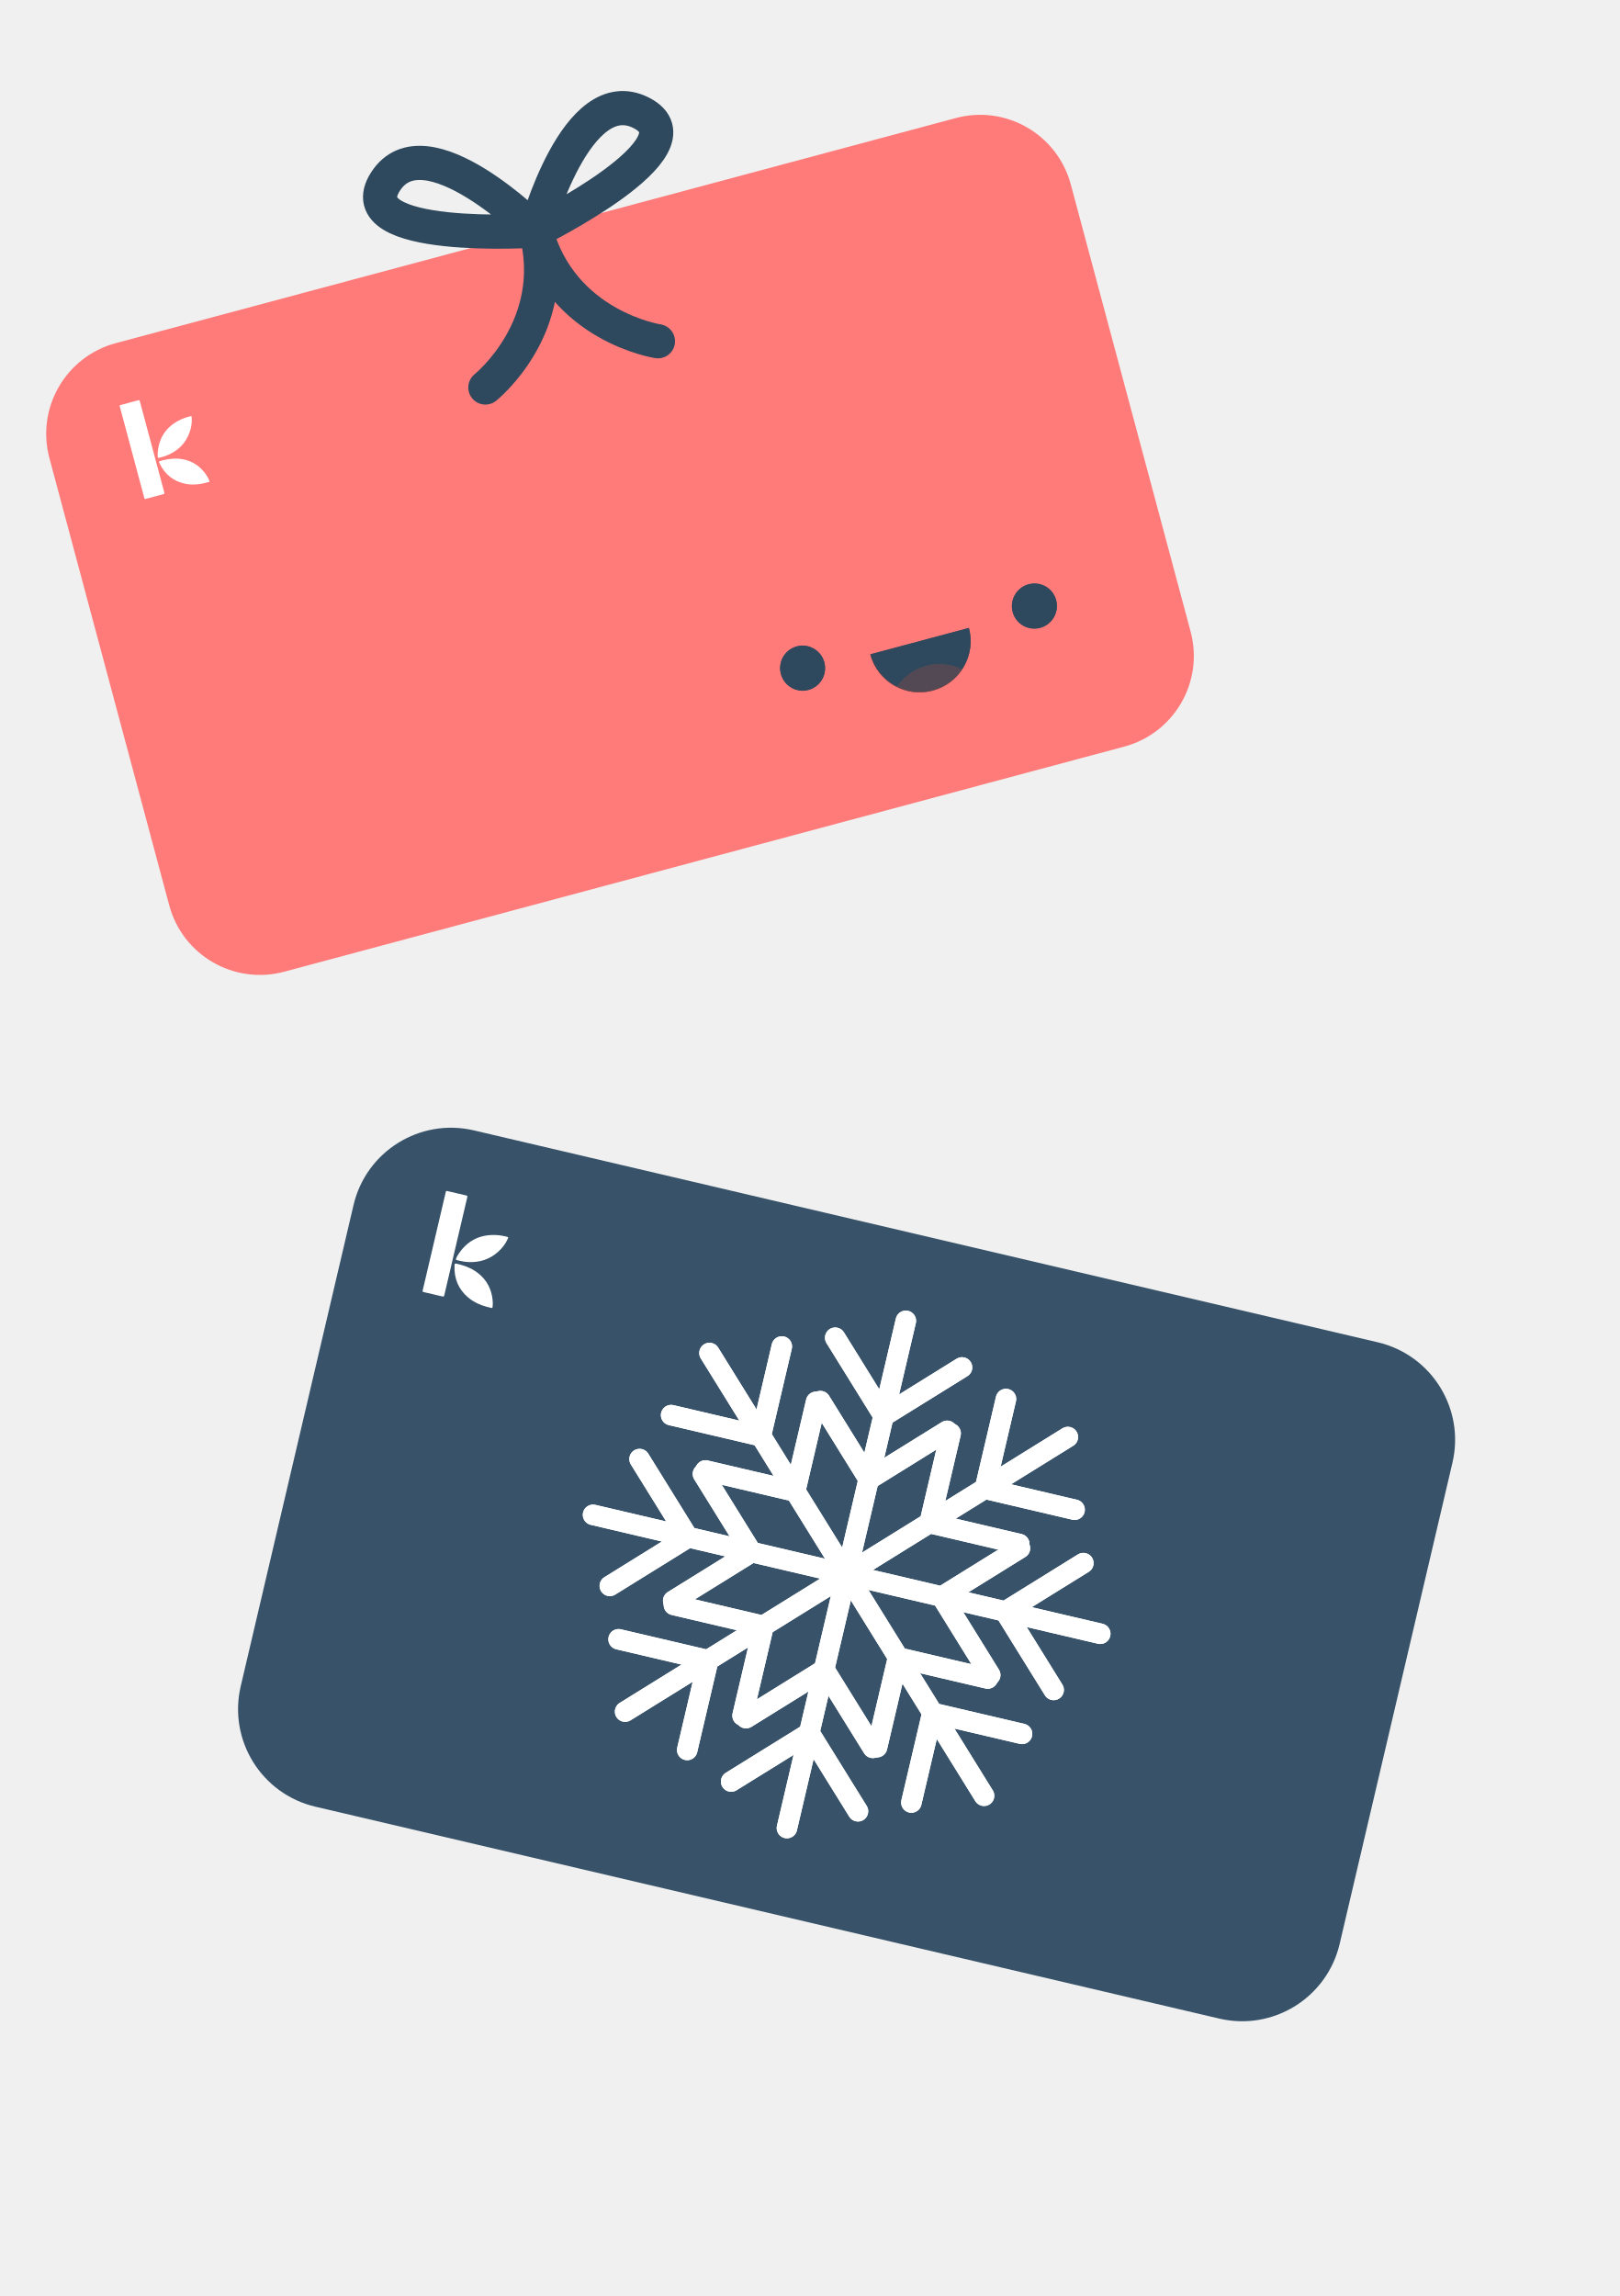
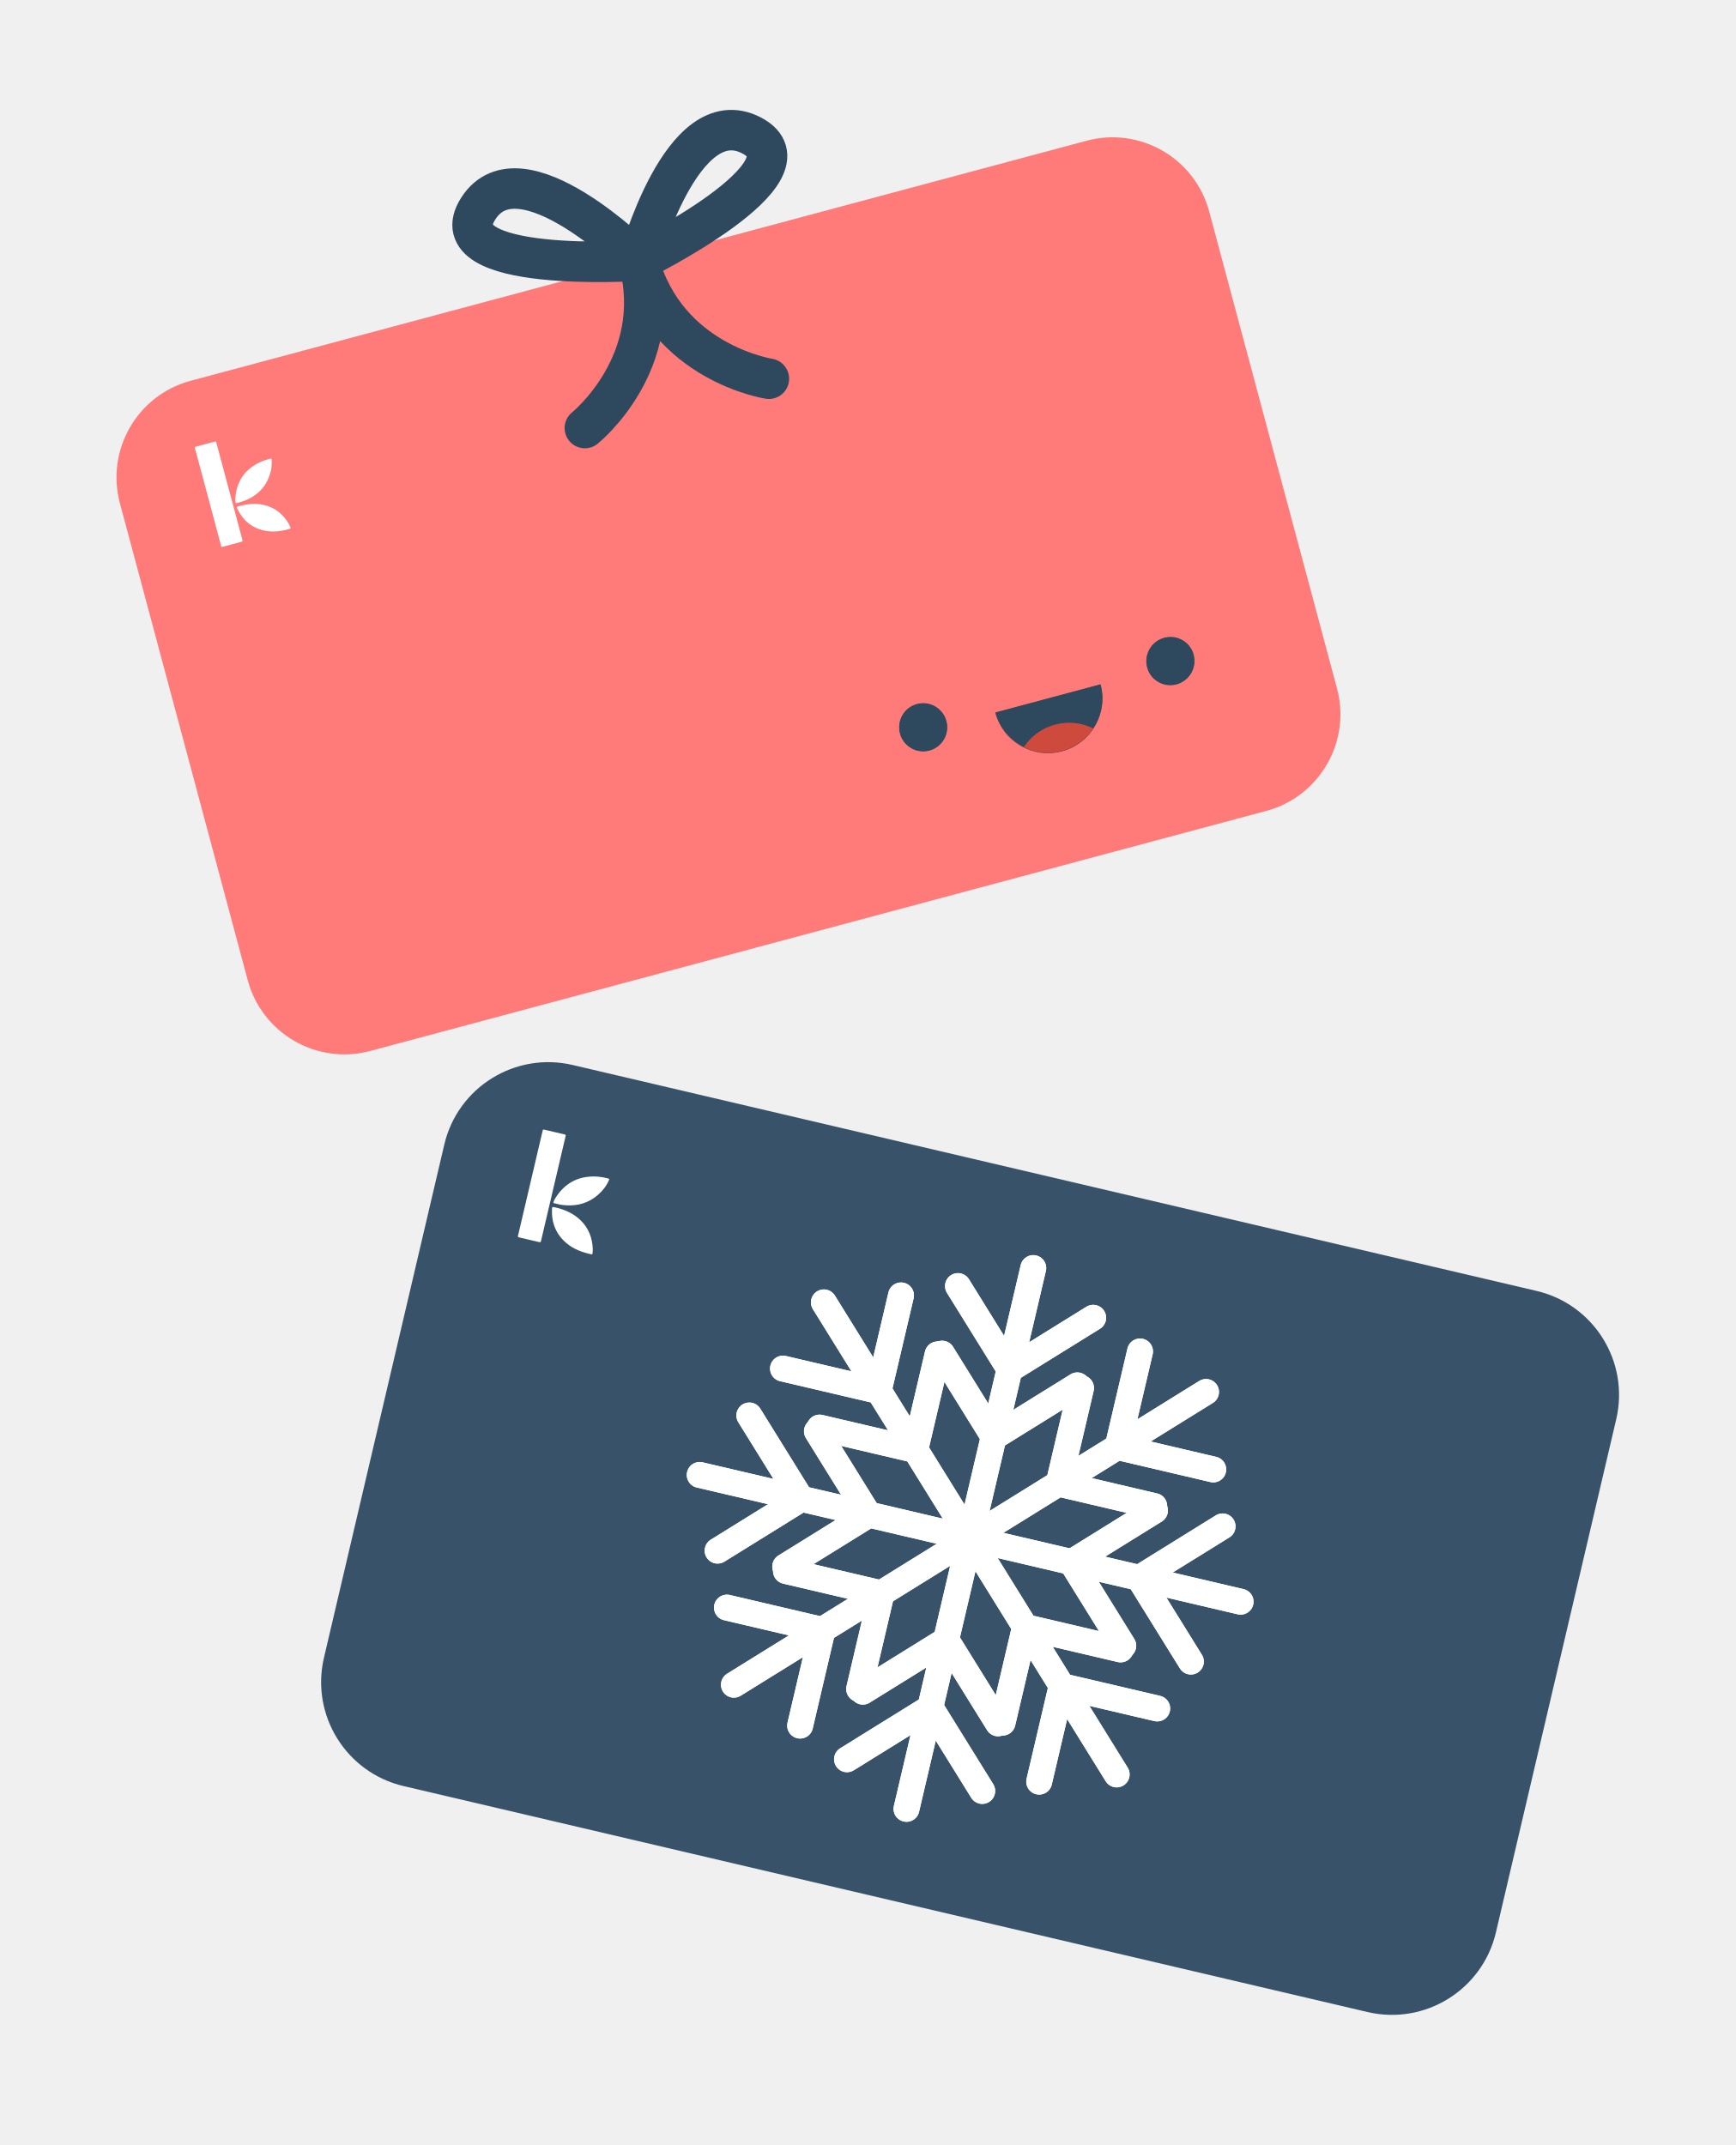
- <svg xmlns="http://www.w3.org/2000/svg" fill="none" viewBox="0 0 237 336">
-   <defs />
-   <path d="M164.531 109.26L41.591 142.202C34.263 144.165 26.732 139.816 24.768 132.489L7.231 67.038C5.268 59.711 9.615 52.181 16.944 50.217L139.885 17.275C147.212 15.312 154.744 19.659 156.707 26.988L174.245 92.439C176.206 99.764 171.859 107.296 164.531 109.26Z" fill="#FF7B7A" />
-   <path d="M120.638 96.957C120.168 95.205 118.367 94.168 116.615 94.637 114.862 95.107 113.825 96.908 114.294 98.657 114.763 100.41 116.565 101.447 118.314 100.978 120.066 100.51 121.108 98.711 120.638 96.957zM154.536 87.875C154.066 86.122 152.265 85.085 150.513 85.555 148.76 86.024 147.723 87.825 148.192 89.575 148.661 91.327 150.462 92.364 152.212 91.895 153.964 91.427 155.006 89.629 154.536 87.875zM127.368 95.795C128.435 99.775 132.524 102.136 136.504 101.069 140.481 100.004 142.845 95.913 141.779 91.933L127.368 95.795z" fill="#2E495D" />
-   <path d="M127.369 95.796C128.436 99.776 132.525 102.138 136.505 101.071C140.482 100.006 142.846 95.915 141.78 91.935L127.369 95.796Z" fill="#CD4A3D" />
-   <path d="M78.414 33.747C78.414 33.747 84.347 11.629 93.871 16.529 103.395 21.428 78.414 33.747 78.414 33.747zM96.286 49.941C96.286 49.941 82.177 47.791 78.414 33.746" stroke="#2E495D" stroke-width="5" stroke-miterlimit="10" stroke-linecap="round" stroke-linejoin="round" />
-   <path d="M78.414 33.746C78.414 33.746 62.216 17.559 56.419 26.564 50.621 35.569 78.414 33.746 78.414 33.746zM71.033 56.707C71.033 56.707 82.177 47.791 78.413 33.747" stroke="#2E495D" stroke-width="5" stroke-miterlimit="10" stroke-linecap="round" stroke-linejoin="round" />
-   <path d="M19.323 66.174C18.738 63.991 18.153 61.809 17.568 59.626 17.479 59.294 17.468 59.318 17.793 59.231 18.569 59.023 19.346 58.815 20.122 58.607 20.18 58.591 20.238 58.577 20.298 58.561 20.369 58.544 20.417 58.57 20.439 58.639 20.457 58.696 20.475 58.754 20.491 58.814 21.666 63.201 22.842 67.587 24.017 71.975 24.096 72.268 24.094 72.268 23.806 72.346 23.023 72.555 22.239 72.765 21.456 72.975 21.405 72.989 21.353 73.001 21.302 73.015 21.215 73.038 21.155 73.013 21.132 72.919 21.116 72.853 21.095 72.788 21.077 72.722 20.493 70.54 19.908 68.357 19.323 66.174zM23.868 67.347C24.859 67.108 25.855 67.023 26.862 67.231 28.245 67.517 29.319 68.262 30.123 69.411 30.323 69.697 30.497 69.999 30.62 70.328 30.676 70.475 30.667 70.504 30.527 70.545 29.384 70.874 28.225 71.035 27.047 70.78 25.341 70.411 24.129 69.401 23.365 67.843 23.22 67.545 23.236 67.52 23.559 67.431 23.664 67.401 23.765 67.374 23.868 67.347zM23.695 66.885C23.576 66.917 23.421 66.957 23.268 67 23.164 67.029 23.11 66.988 23.093 66.886 23.062 66.705 23.059 66.523 23.071 66.341 23.223 64.11 24.281 62.478 26.29 61.478 26.78 61.234 27.296 61.057 27.829 60.929 28.022 60.882 28.035 60.889 28.052 61.088 28.122 61.881 27.983 62.644 27.705 63.384 27.162 64.828 26.16 65.844 24.774 66.495 24.436 66.652 24.092 66.789 23.695 66.885z" fill="#fff" />
-   <path d="M120.632 96.905C120.161 95.149 118.358 94.11 116.603 94.581 114.847 95.051 113.808 96.854 114.278 98.607 114.748 100.362 116.552 101.401 118.304 100.932 120.06 100.461 121.102 98.66 120.632 96.905zM154.576 87.809C154.106 86.053 152.302 85.015 150.547 85.485 148.792 85.955 147.753 87.759 148.222 89.511 148.693 91.267 150.496 92.305 152.249 91.836 154.004 91.365 155.046 89.564 154.576 87.809zM127.373 95.741C128.441 99.726 132.536 102.09 136.521 101.023 140.503 99.956 142.871 95.859 141.803 91.874L127.373 95.741z" fill="#2E495D" />
-   <mask id="kivacardpromo-a" maskUnits="userSpaceOnUse" x="127" y="91" width="17" height="12">
-     <path d="M127.373 95.741C128.441 99.726 132.536 102.09 136.521 101.023C140.503 99.956 142.871 95.859 141.803 91.874L127.373 95.741Z" fill="#264052" />
-   </mask>
-   <g mask="url(#kivacardpromo-a)">
-     <path d="M130.273 106.562L144.703 102.696C143.635 98.711 139.54 96.346 135.555 97.414C131.573 98.481 129.205 102.577 130.273 106.562Z" fill="#CD4A3D" />
-   </g>
-   <path d="M178.432 295.403L46.155 264.394C38.271 262.546 33.379 254.657 35.227 246.773L51.737 176.351C53.585 168.467 61.474 163.575 69.357 165.423L201.634 196.434C209.517 198.282 214.409 206.171 212.562 214.054L196.053 284.476C194.205 292.359 186.317 297.252 178.432 295.403Z" fill="#385369" />
-   <path d="M63.55 181.637C64.1 179.288 64.651 176.94 65.201 174.593 65.284 174.234 65.262 174.253 65.612 174.334 66.449 174.529 67.282 174.725 68.118 174.921 68.181 174.937 68.243 174.952 68.306 174.968 68.381 174.987 68.414 175.035 68.399 175.111 68.388 175.175 68.375 175.238 68.36 175.302 67.253 180.021 66.147 184.743 65.04 189.462 64.966 189.776 64.966 189.777 64.655 189.705 63.812 189.508 62.968 189.31 62.126 189.112 62.07 189.099 62.017 189.084 61.961 189.072 61.867 189.048 61.823 188.996 61.849 188.896 61.867 188.825 61.881 188.753 61.898 188.683 62.448 186.334 62.998 183.985 63.55 181.637zM67.234 185.032C68.287 185.307 69.267 185.73 70.111 186.434 71.267 187.399 71.903 188.643 72.08 190.128 72.125 190.498 72.137 190.871 72.087 191.241 72.065 191.409 72.042 191.431 71.889 191.397 70.648 191.131 69.477 190.697 68.498 189.864 67.079 188.655 66.448 187.096 66.516 185.243 66.529 184.889 66.557 184.874 66.906 184.954 67.014 184.981 67.124 185.007 67.234 185.032zM67.303 184.51C67.174 184.48 67.009 184.44 66.843 184.403 66.73 184.379 66.7 184.312 66.737 184.207 66.8 184.022 66.889 183.848 66.992 183.685 68.259 181.662 70.078 180.66 72.472 180.731 73.055 180.749 73.63 180.844 74.196 180.991 74.4 181.045 74.41 181.058 74.326 181.254 73.991 182.035 73.475 182.684 72.842 183.24 71.602 184.323 70.148 184.774 68.516 184.688 68.118 184.665 67.726 184.619 67.303 184.51z" fill="#fff" />
-   <path d="M132.567 193.294L115.165 267.521M140.787 200.115L129.334 207.218 122.231 195.764" stroke="#fff" stroke-width="3" stroke-miterlimit="10" stroke-linecap="round" stroke-linejoin="round" />
-   <path d="M138.612 209.392L127.158 216.497 120.055 205.043M107.003 260.713L118.457 253.611 125.561 265.064M109.179 251.435L120.632 244.332 127.735 255.785M132.567 193.294L115.165 267.521" stroke="#fff" stroke-width="3" stroke-miterlimit="10" stroke-linecap="round" stroke-linejoin="round" />
-   <path d="M140.787 200.115L129.334 207.218L122.231 195.764" stroke="#fff" stroke-width="3" stroke-miterlimit="10" stroke-linecap="round" stroke-linejoin="round" />
-   <path d="M138.612 209.392L127.158 216.497 120.055 205.043M107.003 260.713L118.457 253.611 125.561 265.064M109.179 251.435L120.632 244.332 127.735 255.785M161.017 239.086L86.79 221.684M154.196 247.306L147.092 235.853 158.545 228.749M144.915 245.131L137.813 233.676 149.266 226.573M93.598 213.523L100.701 224.977 89.246 232.08" stroke="#fff" stroke-width="3" stroke-miterlimit="10" stroke-linecap="round" stroke-linejoin="round" />
-   <path d="M102.874 215.697L109.978 227.151 98.524 234.253M161.017 239.086L86.79 221.684M154.196 247.306L147.092 235.853 158.545 228.749M144.915 245.131L137.813 233.676 149.266 226.573" stroke="#fff" stroke-width="3" stroke-miterlimit="10" stroke-linecap="round" stroke-linejoin="round" />
-   <path d="M93.598 213.523L100.701 224.977L89.246 232.08" stroke="#fff" stroke-width="3" stroke-miterlimit="10" stroke-linecap="round" stroke-linejoin="round" />
-   <path d="M102.874 215.697L109.978 227.151 98.524 234.253M156.275 210.297L91.484 250.48M157.264 220.934L144.143 217.858 147.219 204.736" stroke="#fff" stroke-width="3" stroke-miterlimit="10" stroke-linecap="round" stroke-linejoin="round" />
-   <path d="M149.166 225.956L136.045 222.88 139.121 209.759M90.526 239.895L103.647 242.971 100.571 256.092M98.625 234.872L111.747 237.948 108.671 251.069M156.275 210.297L91.484 250.48" stroke="#fff" stroke-width="3" stroke-miterlimit="10" stroke-linecap="round" stroke-linejoin="round" />
-   <path d="M157.264 220.934L144.143 217.858L147.219 204.736" stroke="#fff" stroke-width="3" stroke-miterlimit="10" stroke-linecap="round" stroke-linejoin="round" />
-   <path d="M149.166 225.956L136.045 222.88 139.121 209.759M90.526 239.895L103.647 242.971 100.571 256.092M98.625 234.872L111.747 237.948 108.671 251.069M144.011 262.793L103.83 198.003M133.376 263.783L136.452 250.662 149.573 253.738M128.353 255.684L131.43 242.562 144.551 245.638M114.415 197.046L111.339 210.168 98.216 207.091" stroke="#fff" stroke-width="3" stroke-miterlimit="10" stroke-linecap="round" stroke-linejoin="round" />
-   <path d="M119.438 205.144L116.361 218.265 103.24 215.189M144.011 262.793L103.83 198.003M133.376 263.783L136.452 250.662 149.573 253.738M128.353 255.684L131.43 242.562 144.551 245.638" stroke="#fff" stroke-width="3" stroke-miterlimit="10" stroke-linecap="round" stroke-linejoin="round" />
-   <path d="M114.415 197.046L111.339 210.168L98.216 207.091" stroke="#fff" stroke-width="3" stroke-miterlimit="10" stroke-linecap="round" stroke-linejoin="round" />
-   <path d="M119.438 205.144L116.361 218.265L103.24 215.189" stroke="#fff" stroke-width="3" stroke-miterlimit="10" stroke-linecap="round" stroke-linejoin="round" />
+ <svg xmlns="http://www.w3.org/2000/svg" xmlns:xlink="http://www.w3.org/1999/xlink" viewBox="0 0 970.79 1200">
+   <style>
+ 		.st1 { fill: #2e495d; }
+ 		.st3 { fill: none; stroke: #2e495d; stroke-width: 22.643; stroke-linecap: round; stroke-linejoin: round; stroke-miterlimit: 10; }
+ 		.st4 { fill: #fff; }
+ 		.st7 { fill: none; stroke: #fff; stroke-width: 14.467; stroke-linecap: round; stroke-linejoin: round; stroke-miterlimit: 10; }
+ 	</style>
+   <path d="M708.26 453.67L207.13 587.95c-29.87 8-60.57-9.73-68.57-39.59L67.08 281.57c-8-29.86 9.72-60.56 39.59-68.56L607.8 78.73c29.86-8 60.57 9.72 68.57 39.59l71.49 266.79c7.99 29.85-9.73 60.56-39.6 68.56z" fill="#ff7b7a" />
+   <path class="st1" d="M529.34 403.52c-1.92-7.14-9.26-11.37-16.4-9.46-7.14 1.91-11.37 9.25-9.46 16.39 1.91 7.14 9.25 11.37 16.39 9.46 7.14-1.91 11.39-9.24 9.47-16.39zM667.51 366.5c-1.91-7.14-9.26-11.37-16.4-9.46-7.14 1.92-11.37 9.26-9.46 16.39 1.92 7.14 9.26 11.37 16.39 9.46 7.14-1.91 11.39-9.24 9.47-16.39zM556.78 398.78c4.35 16.22 21.02 25.85 37.24 21.5 16.21-4.34 25.85-21.02 21.5-37.24l-58.74 15.74z" />
+   <path d="M556.78 398.79c4.35 16.22 21.02 25.85 37.24 21.5 16.21-4.34 25.85-21.02 21.5-37.24l-58.74 15.74z" fill="#cd4a3d" />
+   <path class="st3" d="M357.23 145.87s24.19-90.16 63.01-70.18c38.82 19.97-63.01 70.18-63.01 70.18zM430.08 211.88s-57.51-8.76-72.85-66.01M357.23 145.87s-66.02-65.98-89.66-29.28c-23.63 36.71 89.66 29.28 89.66 29.28zM327.14 239.46s45.42-36.34 30.08-93.59" />
+   <path class="st4" d="M116.37 278.04c-2.38-8.9-4.77-17.79-7.15-26.69-.36-1.36-.41-1.26.91-1.61 3.16-.85 6.33-1.7 9.49-2.54.24-.06.48-.12.72-.19.29-.07.49.04.57.32.08.23.15.47.21.71 4.79 17.88 9.58 35.76 14.37 53.65.32 1.2.31 1.2-.86 1.51-3.19.86-6.39 1.71-9.58 2.57-.21.06-.42.11-.63.16-.36.1-.6-.01-.69-.39-.07-.27-.15-.54-.22-.8l-7.14-26.7zM134.89 282.83c4.04-.97 8.1-1.32 12.2-.47 5.64 1.16 10.01 4.2 13.29 8.88.82 1.17 1.53 2.4 2.03 3.74.23.6.19.72-.38.89-4.66 1.34-9.38 2-14.18.96-6.95-1.51-11.89-5.62-15.01-11.97-.59-1.21-.53-1.32.79-1.68.43-.13.84-.24 1.26-.35zM134.19 280.94c-.49.13-1.12.29-1.74.47-.42.12-.64-.05-.71-.46-.12-.74-.13-1.48-.09-2.22.62-9.09 4.93-15.75 13.12-19.82 2-.99 4.1-1.72 6.27-2.24.79-.19.84-.16.91.65.28 3.23-.28 6.34-1.42 9.36-2.21 5.88-6.3 10.03-11.95 12.68-1.37.63-2.78 1.19-4.39 1.58z" />
+   <path class="st1" d="M529.32 403.31c-1.92-7.16-9.27-11.39-16.42-9.47-7.16 1.92-11.39 9.27-9.48 16.41 1.92 7.16 9.27 11.39 16.41 9.48 7.16-1.92 11.4-9.27 9.49-16.42zM667.68 366.23c-1.92-7.16-9.27-11.39-16.42-9.47-7.16 1.92-11.39 9.27-9.47 16.41 1.92 7.16 9.27 11.39 16.41 9.48 7.15-1.92 11.4-9.26 9.48-16.42zM556.8 398.56c4.35 16.24 21.04 25.88 37.29 21.53 16.23-4.35 25.88-21.05 21.53-37.29l-58.82 15.76z" />
+   <defs>
+     <path id="SVGID_1_" d="M556.8 398.56c4.35 16.24 21.04 25.88 37.29 21.53 16.23-4.35 25.88-21.05 21.53-37.29l-58.82 15.76z" />
+   </defs>
+   <clipPath id="SVGID_2_">
+     <use xlink:href="#SVGID_1_" overflow="visible" />
+   </clipPath>
+   <path d="M568.62 442.67l58.82-15.76c-4.35-16.24-21.04-25.88-37.29-21.53-16.24 4.35-25.88 21.05-21.53 37.29z" clip-path="url(#SVGID_2_)" fill="#cd4a3d" />
+   <path d="M764.93 1125.61l-539.18-126.4c-32.13-7.53-52.07-39.69-44.54-71.82l67.3-287.05c7.53-32.14 39.69-52.07 71.82-44.54L859.5 722.2c32.13 7.53 52.07 39.69 44.54 71.82l-67.29 287.05c-7.53 32.13-39.69 52.08-71.82 44.54z" fill="#385369" />
+   <path class="st4" d="M296.65 661.89c2.24-9.57 4.49-19.15 6.73-28.71.34-1.46.25-1.39 1.68-1.06 3.41.79 6.81 1.59 10.21 2.39.26.06.51.13.77.19.3.08.44.28.38.59-.05.26-.1.52-.16.78l-13.53 57.72c-.3 1.28-.3 1.28-1.57.99-3.44-.8-6.88-1.61-10.31-2.42-.23-.05-.45-.11-.67-.16-.38-.09-.56-.31-.46-.72.07-.29.13-.58.2-.87 2.24-9.58 4.48-19.15 6.73-28.72zM311.66 675.72c4.29 1.12 8.29 2.85 11.72 5.72 4.71 3.93 7.31 9 8.03 15.06.18 1.51.23 3.03.03 4.54-.09.68-.18.77-.8.64-5.06-1.09-9.83-2.86-13.82-6.25-5.78-4.92-8.36-11.28-8.08-18.83.05-1.44.17-1.51 1.59-1.18.43.09.88.2 1.33.3zM311.94 673.6c-.53-.12-1.2-.28-1.88-.44-.46-.1-.58-.37-.43-.8.26-.75.62-1.46 1.04-2.13 5.17-8.24 12.58-12.33 22.34-12.04 2.37.07 4.72.46 7.03 1.06.83.22.87.27.53 1.07-1.37 3.18-3.47 5.83-6.05 8.09-5.05 4.42-10.98 6.25-17.63 5.9-1.63-.08-3.22-.27-4.95-.71z" />
+   <path class="st7" d="M577.97 709.4l-70.93 302.56M611.48 737.21l-46.69 28.95-28.95-46.69" />
+   <path class="st7" d="M602.61 775.02l-46.69 28.96-28.95-46.69M473.77 984.21l46.69-28.95 28.96 46.68M482.64 946.39l46.68-28.96 28.96 46.69M577.97 709.4l-70.93 302.56" />
+   <path class="st7" d="M611.48 737.21l-46.69 28.95-28.95-46.69" />
+   <path class="st7" d="M602.61 775.02l-46.69 28.96-28.95-46.69M473.77 984.21l46.69-28.95 28.96 46.68M482.64 946.39l46.68-28.96 28.96 46.69M693.94 896.06l-302.56-70.93M666.13 929.56l-28.96-46.68 46.69-28.96" />
+   <path class="st7" d="M628.31 920.7l-28.95-46.69 46.68-28.96M419.13 791.86l28.95 46.69-46.69 28.95" />
+   <path class="st7" d="M456.94 800.72l28.96 46.69-46.69 28.95M693.94 896.06l-302.56-70.93M666.13 929.56l-28.96-46.68 46.69-28.96" />
+   <path class="st7" d="M628.31 920.7l-28.95-46.69 46.68-28.96M419.13 791.86l28.95 46.69-46.69 28.95" />
+   <path class="st7" d="M456.94 800.72l28.96 46.69-46.69 28.95M674.61 778.71L410.51 942.5M678.64 822.07l-53.49-12.54 12.54-53.48" />
+   <path class="st7" d="M645.63 842.54L592.15 830l12.54-53.48M406.61 899.35l53.48 12.54-12.54 53.49" />
+   <path class="st7" d="M439.62 878.88l53.48 12.54-12.54 53.48M674.61 778.71L410.51 942.5M678.64 822.07l-53.49-12.54 12.54-53.48" />
+   <path class="st7" d="M645.63 842.54L592.15 830l12.54-53.48M406.61 899.35l53.48 12.54-12.54 53.49" />
+   <path class="st7" d="M439.62 878.88l53.48 12.54-12.54 53.48M624.62 992.69l-163.78-264.1M581.27 996.73l12.54-53.48 53.49 12.54M560.8 963.71l12.54-53.49 53.48 12.54M503.99 724.69l-12.54 53.49-53.49-12.54" />
+   <path class="st7" d="M524.45 757.7l-12.54 53.48-53.49-12.54M624.62 992.69l-163.78-264.1M581.27 996.73l12.54-53.48 53.49 12.54M560.8 963.71l12.54-53.49 53.48 12.54" />
+   <path class="st7" d="M503.99 724.69l-12.54 53.49-53.49-12.54" />
+   <path class="st7" d="M524.45 757.7l-12.54 53.48-53.49-12.54" />
</svg>
